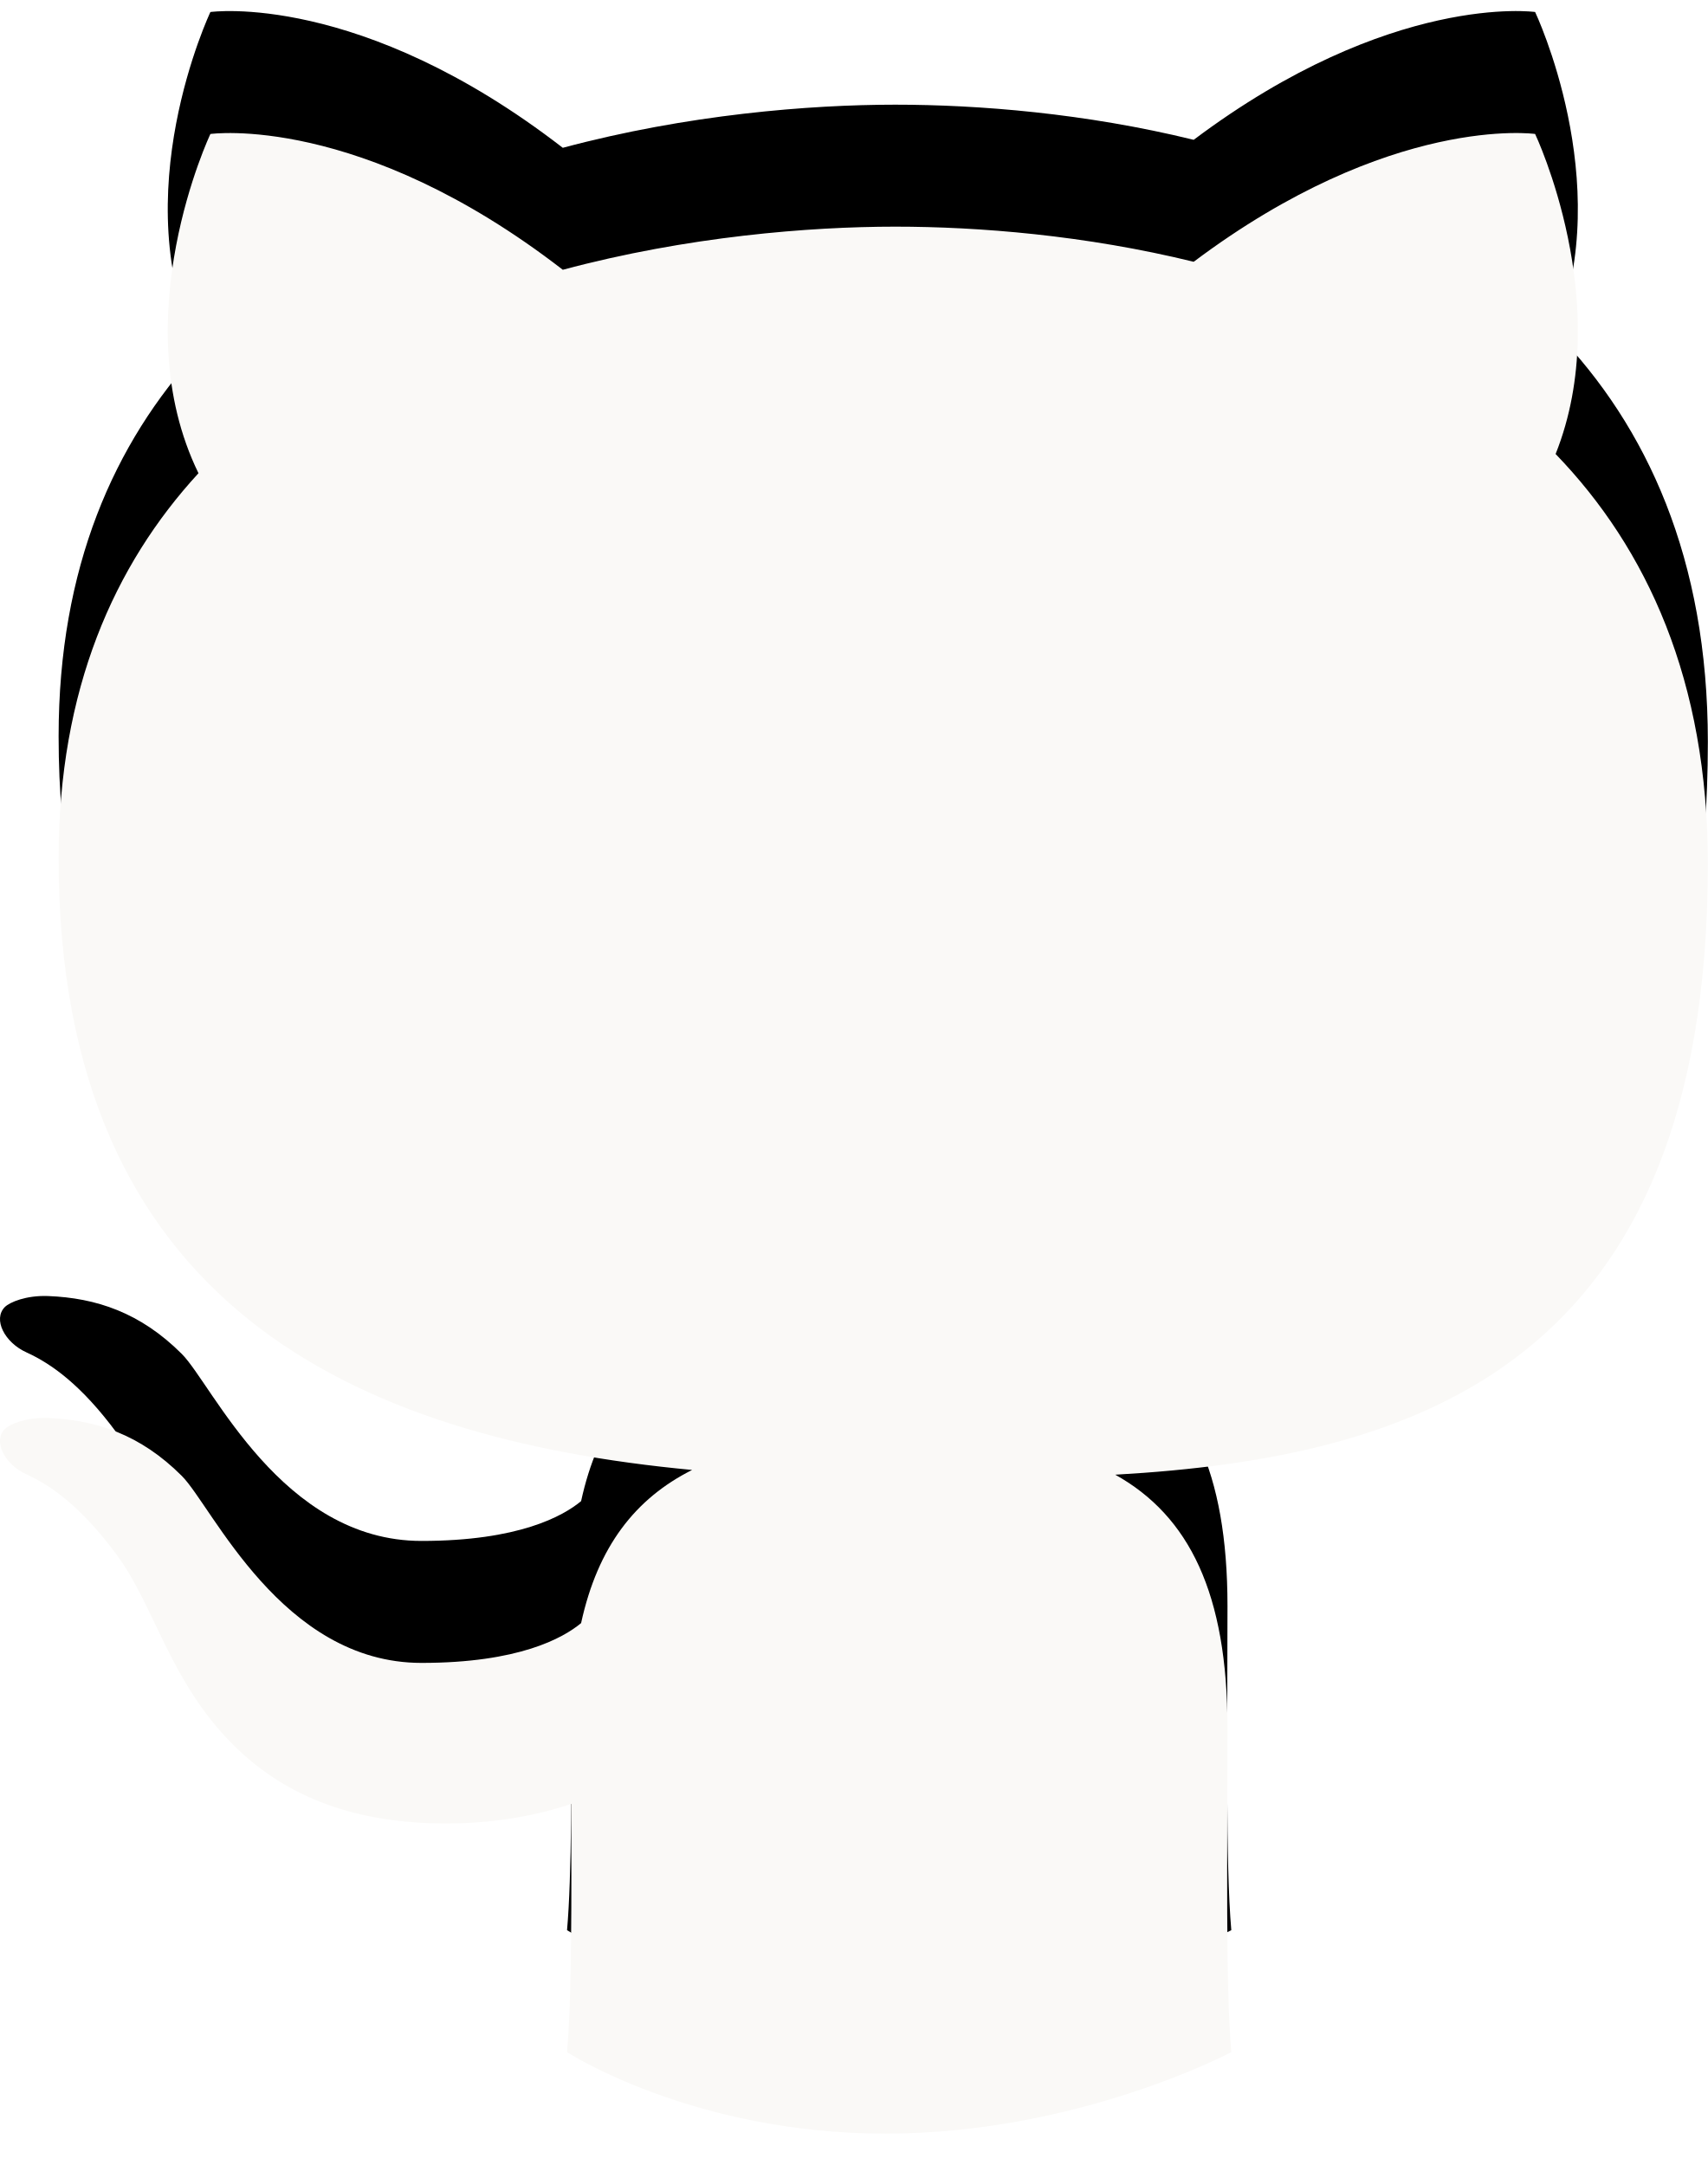
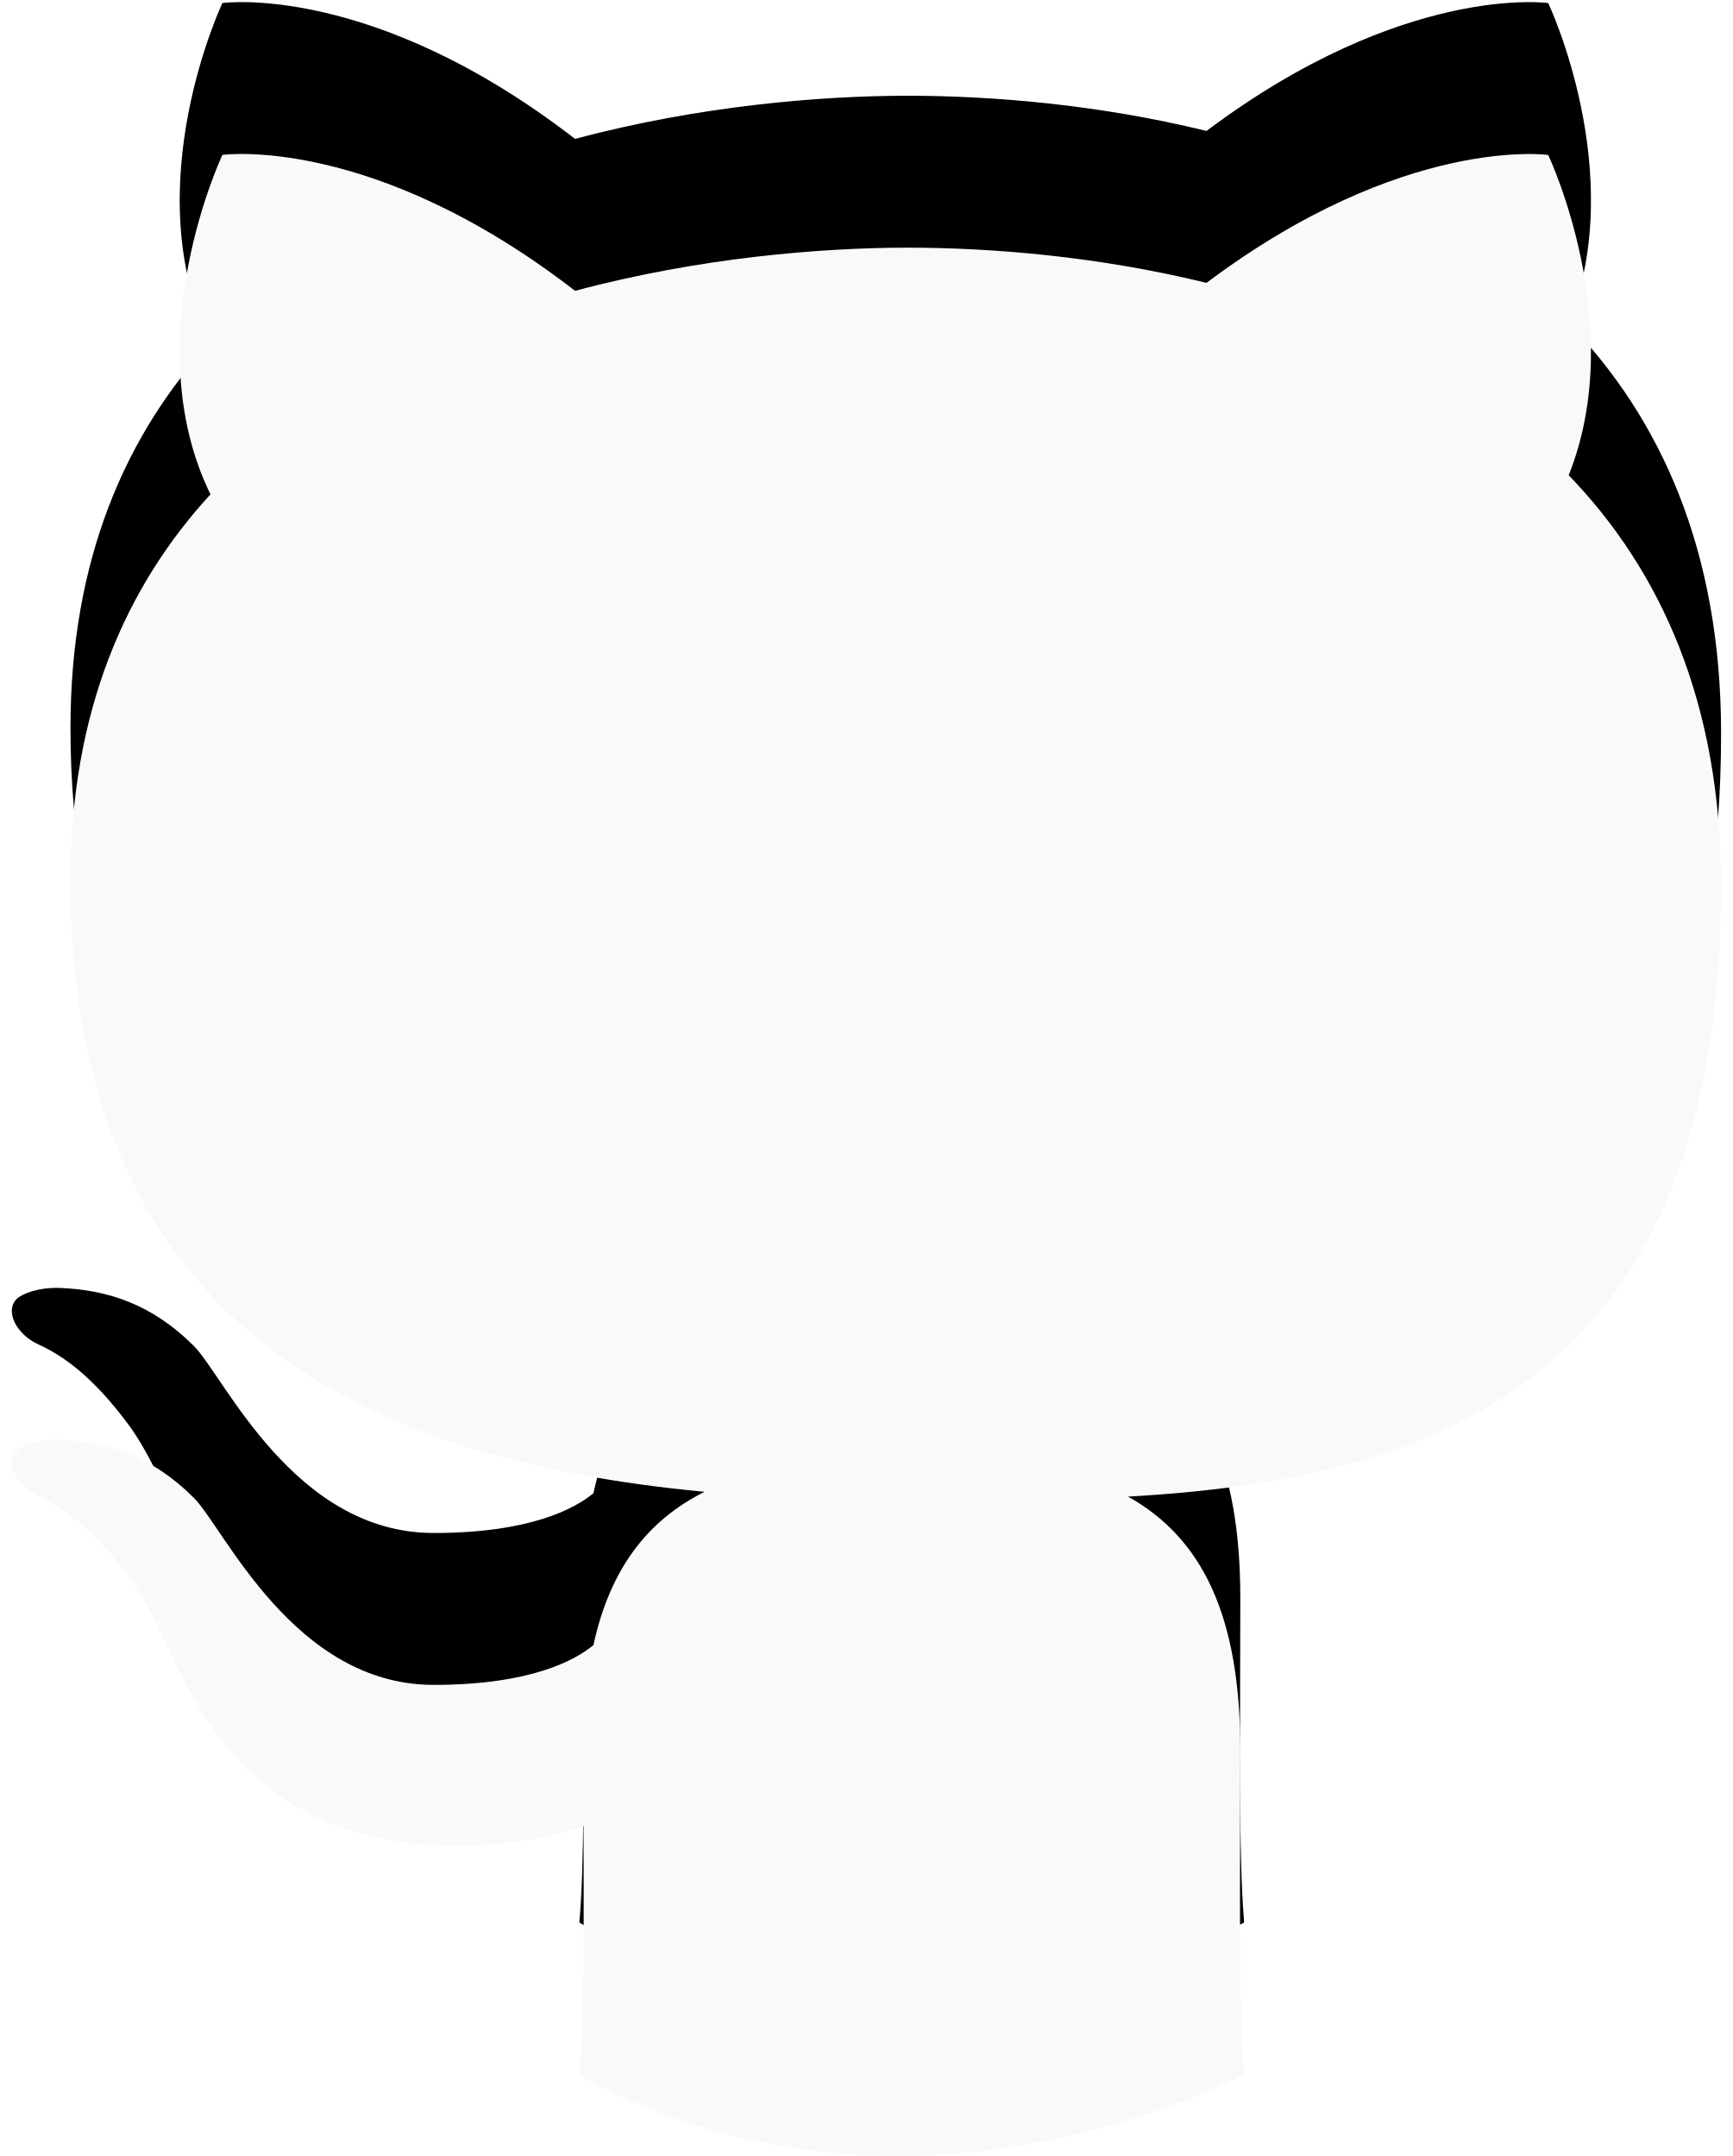
- <svg xmlns="http://www.w3.org/2000/svg" version="1.1" id="Layer_1" x="0px" y="0px" width="56px" height="71px" viewBox="0 0 56 71" enable-background="new 0 0 56 71" xml:space="preserve">
+ <svg xmlns="http://www.w3.org/2000/svg" version="1.1" id="Layer_1" x="0px" y="0px" width="45px" height="56px" viewBox="0 0 45 56" enable-background="new 0 0 45 56" xml:space="preserve">
  <g>
    <g>
-       <path d="M56,24.327c0-6.004-1.996-10.336-4.992-13.438c1.969-4.934-0.672-10.496-0.672-10.496S45.609-0.27,39.141,4.585    c-3.555-0.871-7.051-1.152-9.789-1.152c-2.8,0-6.812,0.32-10.898,1.414C11.801-0.297,6.899,0.394,6.899,0.394    s-2.867,6.05-0.391,11.125c-2.766,3.008-4.586,7.098-4.586,12.625c0,14.641,9.695,19.02,20.773,20.062    c-1.867,0.938-3.094,2.516-3.641,5.023c-0.594,0.492-2.047,1.305-5.234,1.305c-4.586,0-6.859-5.133-7.859-6.133    c-1.359-1.359-2.812-1.836-4.383-1.898c-0.727-0.027-1.258,0.203-1.418,0.359c-0.398,0.398-0.016,1.164,0.715,1.492    c0.812,0.371,1.793,1.066,2.953,2.637c1.258,1.703,1.727,4.137,3.812,6.223c1.773,1.773,4.09,2.586,6.996,2.586    c1.871,0,3.309-0.375,4.094-0.641c0.012,3,0.02,6.391-0.137,8.14c0,0,4.113,2.672,10.437,2.672c6.324,0,11.344-2.672,11.344-2.672    c-0.191-2.202-0.125-6.405-0.125-10.632c0-4.414-1.258-6.953-3.68-8.305C46.484,43.8,56,40.745,56,24.327z" />
+       <path d="M44.692,19.048c0-4.759-1.582-8.192-3.957-10.65c1.561-3.911-0.532-8.319-0.532-8.319s-3.746-0.526-8.873,3.322    c-2.817-0.69-5.589-0.914-7.759-0.914c-2.22,0-5.399,0.254-8.638,1.121C9.661-0.469,5.775,0.079,5.775,0.079    s-2.272,4.795-0.31,8.817c-2.192,2.384-3.635,5.625-3.635,10.006c0,11.604,7.685,15.075,16.465,15.901    c-1.48,0.743-2.452,1.994-2.885,3.982c-0.471,0.39-1.623,1.033-4.149,1.033c-3.635,0-5.437-4.067-6.229-4.86    c-1.077-1.077-2.229-1.455-3.474-1.505c-0.576-0.021-0.997,0.161-1.124,0.285c-0.315,0.315-0.012,0.923,0.567,1.183    c0.644,0.294,1.421,0.845,2.34,2.09c0.997,1.35,1.369,3.278,3.022,4.932c1.406,1.406,3.242,2.05,5.545,2.05    c1.483,0,2.623-0.297,3.245-0.508c0.009,2.378,0.016,5.065-0.108,6.451c0,0,3.26,2.118,8.272,2.118    c5.013,0,8.991-2.118,8.991-2.118c-0.152-1.745-0.1-5.076-0.1-8.427c0-3.498-0.997-5.511-2.916-6.582    C37.15,34.482,44.692,32.061,44.692,19.048z" />
    </g>
    <g>
-       <path fill="#FAF9F7" d="M56,28.327c0-6.004-1.996-10.336-4.992-13.438c1.969-4.934-0.672-10.496-0.672-10.496    S45.609,3.73,39.141,8.585c-3.555-0.871-7.051-1.152-9.789-1.152c-2.8,0-6.812,0.32-10.898,1.414    C11.801,3.703,6.899,4.394,6.899,4.394s-2.867,6.05-0.391,11.125c-2.766,3.008-4.586,7.098-4.586,12.625    c0,14.641,9.695,19.02,20.773,20.062c-1.867,0.938-3.094,2.516-3.641,5.023c-0.594,0.492-2.047,1.305-5.234,1.305    c-4.586,0-6.859-5.133-7.859-6.133c-1.359-1.359-2.812-1.836-4.383-1.898c-0.727-0.027-1.258,0.203-1.418,0.359    c-0.398,0.398-0.016,1.164,0.715,1.492c0.812,0.371,1.793,1.066,2.953,2.637c1.258,1.703,1.727,4.137,3.812,6.223    c1.773,1.773,4.09,2.586,6.996,2.586c1.871,0,3.309-0.375,4.094-0.641c0.012,3,0.02,6.391-0.137,8.14    c0,0,4.113,2.672,10.437,2.672c6.324,0,11.344-2.672,11.344-2.672c-0.191-2.202-0.125-6.405-0.125-10.632    c0-4.414-1.258-6.953-3.68-8.305C46.484,47.8,56,44.745,56,28.327z" />
+       <path fill="#FAF9F7" d="M44.692,22.994c0-4.759-1.582-8.192-3.957-10.65c1.561-3.911-0.532-8.319-0.532-8.319    s-3.746-0.526-8.873,3.322c-2.817-0.69-5.589-0.914-7.759-0.914c-2.22,0-5.399,0.254-8.638,1.121    C9.661,3.477,5.775,4.024,5.775,4.024s-2.272,4.795-0.31,8.817c-2.192,2.384-3.635,5.625-3.635,10.006    c0,11.604,7.685,15.075,16.465,15.901c-1.48,0.743-2.452,1.994-2.885,3.982c-0.471,0.39-1.623,1.033-4.149,1.033    c-3.635,0-5.437-4.067-6.229-4.86c-1.077-1.077-2.229-1.455-3.474-1.505c-0.576-0.021-0.997,0.161-1.124,0.285    C0.119,38,0.422,38.607,1.001,38.867c0.644,0.294,1.421,0.845,2.34,2.09c0.997,1.35,1.369,3.278,3.022,4.932    c1.406,1.406,3.242,2.05,5.545,2.05c1.483,0,2.623-0.297,3.245-0.508c0.009,2.378,0.016,5.065-0.108,6.451    c0,0,3.26,2.118,8.272,2.118c5.013,0,8.991-2.118,8.991-2.118c-0.152-1.745-0.1-5.076-0.1-8.427c0-3.498-0.997-5.511-2.916-6.582    C37.15,38.428,44.692,36.006,44.692,22.994z" />
    </g>
  </g>
</svg>
